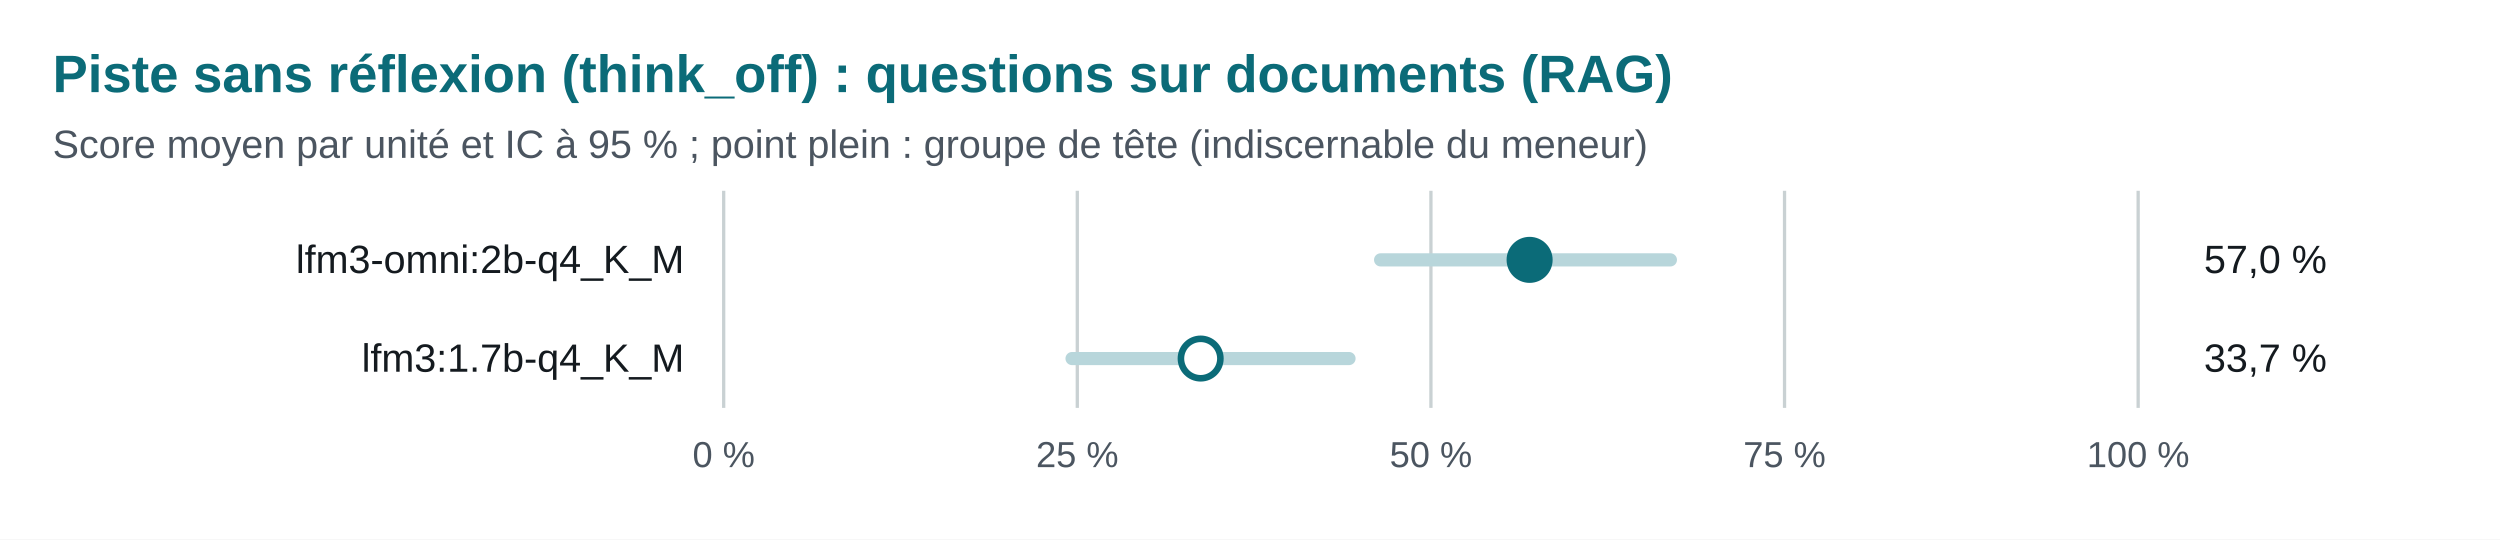
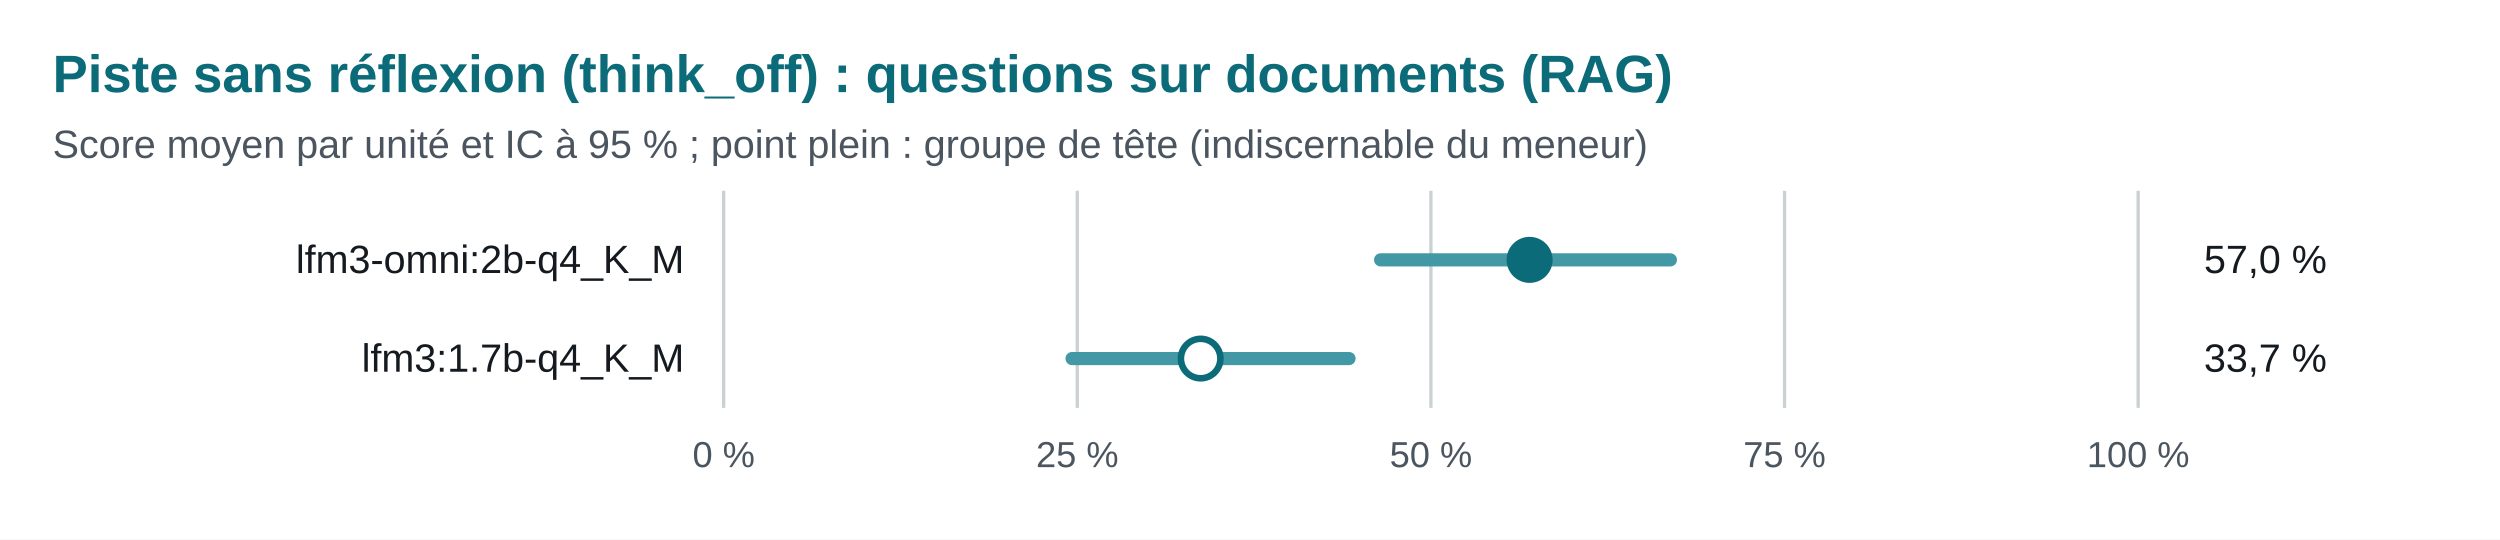
<svg xmlns="http://www.w3.org/2000/svg" width="760" height="164" viewBox="0 0 760 164" role="img" aria-label="Piste sans réflexion (think_off) : questions sur documents (RAG). lfm3-omni:2b-q4_K_M : 57,0 % (IC à 95 % de 46,4 % à 66,9 %) ; lfm3:1.7b-q4_K_M : 33,7 % (IC à 95 % de 24,6 % à 44,2 %).">
  <rect width="760" height="164" fill="#FFFFFF" />
  <text x="16" y="28" font-family="Arial, Helvetica, sans-serif" font-size="16" font-weight="bold" fill="#0B6B78">Piste sans réflexion (think_off) : questions sur documents (RAG)</text>
  <text x="16" y="48" font-family="Arial, Helvetica, sans-serif" font-size="12" fill="#4B5560">Score moyen par unité et IC à 95 % ; point plein : groupe de tête (indiscernable du meneur)</text>
  <line x1="220.0" y1="58" x2="220.0" y2="124" stroke="#C9D1D3" stroke-width="1" />
  <text x="220.0" y="142" font-family="Arial, Helvetica, sans-serif" font-size="11" fill="#4B5560" text-anchor="middle">0 %</text>
  <line x1="327.5" y1="58" x2="327.5" y2="124" stroke="#C9D1D3" stroke-width="1" />
  <text x="327.5" y="142" font-family="Arial, Helvetica, sans-serif" font-size="11" fill="#4B5560" text-anchor="middle">25 %</text>
  <line x1="435.0" y1="58" x2="435.0" y2="124" stroke="#C9D1D3" stroke-width="1" />
  <text x="435.0" y="142" font-family="Arial, Helvetica, sans-serif" font-size="11" fill="#4B5560" text-anchor="middle">50 %</text>
  <line x1="542.5" y1="58" x2="542.5" y2="124" stroke="#C9D1D3" stroke-width="1" />
  <text x="542.5" y="142" font-family="Arial, Helvetica, sans-serif" font-size="11" fill="#4B5560" text-anchor="middle">75 %</text>
  <line x1="650.0" y1="58" x2="650.0" y2="124" stroke="#C9D1D3" stroke-width="1" />
  <text x="650.0" y="142" font-family="Arial, Helvetica, sans-serif" font-size="11" fill="#4B5560" text-anchor="middle">100 %</text>
  <text x="208" y="83.0" font-family="Arial, Helvetica, sans-serif" font-size="12" fill="#141A1F" text-anchor="end">lfm3-omni:2b-q4_K_M</text>
-   <line x1="419.7" y1="79.0" x2="507.8" y2="79.0" stroke="#B8D6DB" stroke-width="4" stroke-linecap="round" />
+   <line x1="419.7" y1="79.0" x2="507.8" y2="79.0" stroke="#4398A5" stroke-width="4" stroke-linecap="round" />
  <circle cx="465.0" cy="79.0" r="6" fill="#0B6B78" stroke="#0B6B78" stroke-width="2" />
  <text x="670" y="83.0" font-family="Arial, Helvetica, sans-serif" font-size="12" fill="#141A1F">57,0 %</text>
  <text x="208" y="113.0" font-family="Arial, Helvetica, sans-serif" font-size="12" fill="#141A1F" text-anchor="end">lfm3:1.7b-q4_K_M</text>
-   <line x1="325.9" y1="109.0" x2="410.1" y2="109.0" stroke="#B8D6DB" stroke-width="4" stroke-linecap="round" />
+   <line x1="325.9" y1="109.0" x2="410.1" y2="109.0" stroke="#4398A5" stroke-width="4" stroke-linecap="round" />
  <circle cx="365.0" cy="109.0" r="6" fill="#FFFFFF" stroke="#0B6B78" stroke-width="2" />
  <text x="670" y="113.0" font-family="Arial, Helvetica, sans-serif" font-size="12" fill="#141A1F">33,7 %</text>
</svg>
